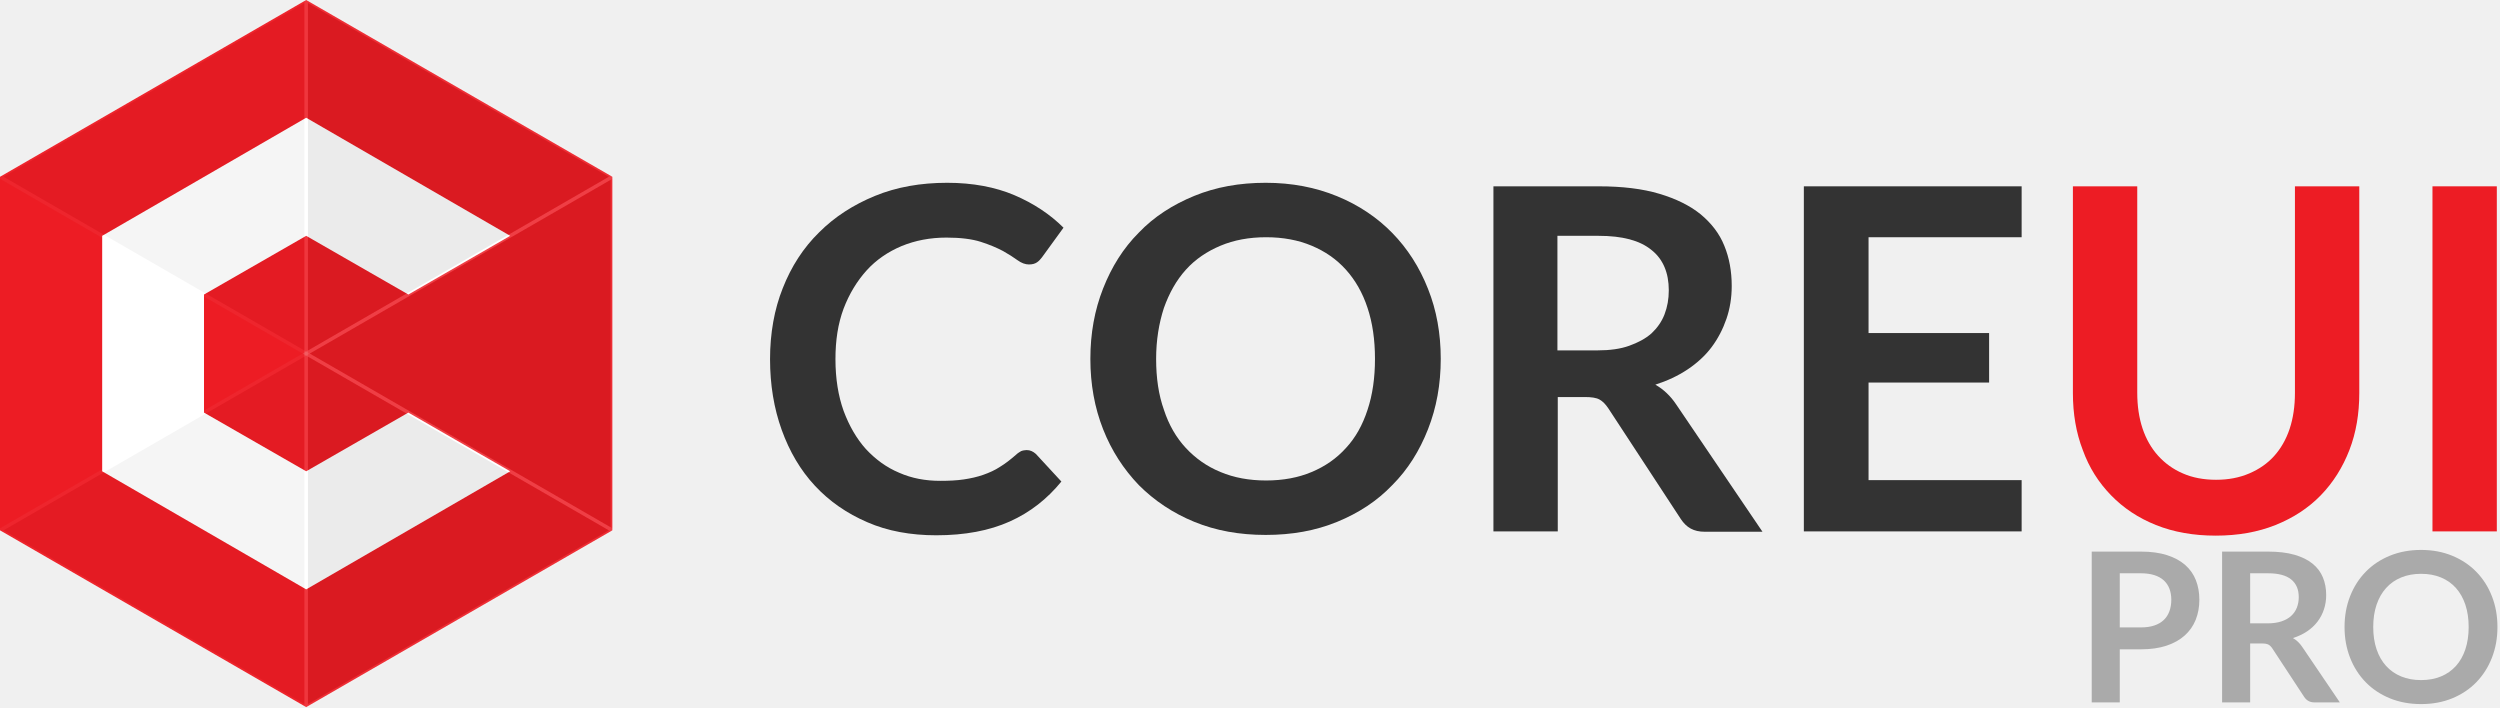
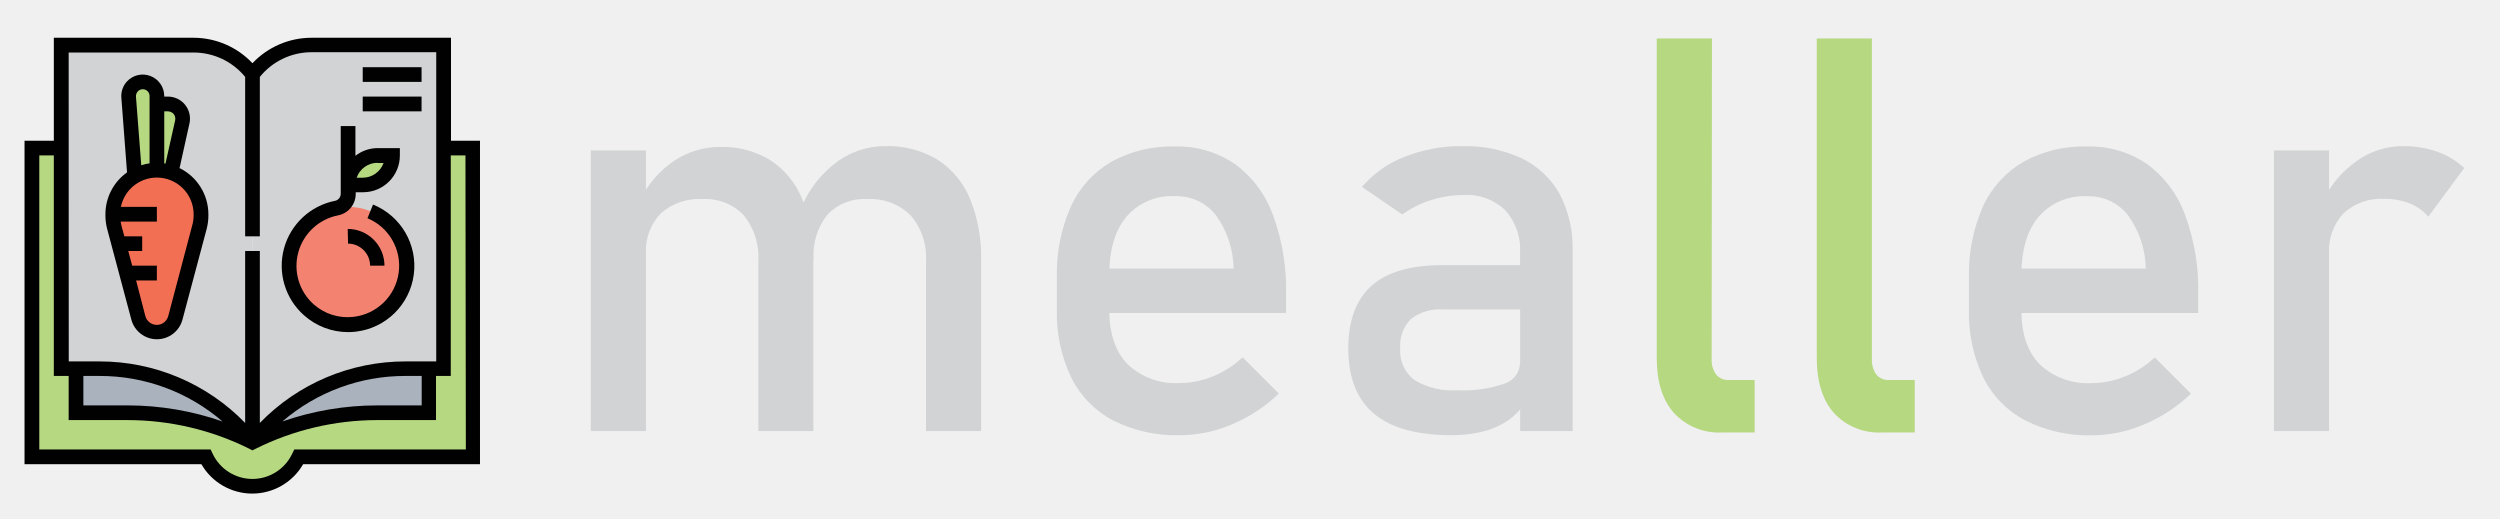
- <svg xmlns="http://www.w3.org/2000/svg" version="1.1" id="Warstwa_1" x="0px" y="0px" width="707.1px" height="200px" viewBox="0 0 707.1 200" enable-background="new 0 0 707.1 200" xml:space="preserve">
-   <polygon fill="#ED1C24" points="0,150 0,50 86.6,0 173.2,50 173.2,150 86.6,200 " />
-   <polygon fill="#FFFFFF" points="86.6,133.3 57.7,116.7 57.7,83.3 86.6,66.7 115.5,83.3 144.3,66.7 86.6,33.3 28.9,66.7 28.9,133.3   86.6,166.7 144.3,133.3 115.5,116.7 " />
-   <polygon opacity="0.04" stroke="#FFFFFF" stroke-miterlimit="10" enable-background="new    " points="0,50 86.6,100 86.6,0 " />
-   <polygon opacity="0.04" stroke="#FFFFFF" stroke-miterlimit="10" enable-background="new    " points="0,150 86.6,200 86.6,100 " />
-   <polygon opacity="0.08" stroke="#FFFFFF" stroke-miterlimit="10" enable-background="new    " points="86.6,100 173.2,150 173.2,50   " />
-   <polygon fill-opacity="0" points="86.6,100 0,50 0,150 " />
-   <polygon opacity="0.08" stroke="#FFFFFF" stroke-miterlimit="10" enable-background="new    " points="173.2,150 86.6,100 86.6,200   " />
-   <polygon opacity="0.08" stroke="#FFFFFF" stroke-miterlimit="10" enable-background="new    " points="173.2,50 86.6,0 86.6,100 " />
-   <g>
-     <path fill="#333333" d="M290.4,127.3c1,0,1.8,0.4,2.6,1.1l7.2,7.8c-4,4.9-8.8,8.7-14.6,11.3c-5.8,2.6-12.7,3.9-20.8,3.9   c-7.2,0-13.8-1.2-19.5-3.7c-5.8-2.5-10.7-5.9-14.8-10.3c-4.1-4.4-7.2-9.7-9.4-15.8c-2.2-6.1-3.3-12.8-3.3-20   c0-7.3,1.2-14.1,3.6-20.1c2.4-6.1,5.8-11.4,10.3-15.8c4.4-4.4,9.7-7.8,15.8-10.3s12.9-3.7,20.4-3.7c7.2,0,13.6,1.2,19,3.5   s10.1,5.4,13.9,9.2l-6.1,8.4c-0.4,0.5-0.8,1-1.4,1.4s-1.3,0.6-2.3,0.6s-2.1-0.4-3.2-1.2s-2.5-1.7-4.1-2.6c-1.7-0.9-3.8-1.8-6.3-2.6   c-2.5-0.8-5.8-1.2-9.7-1.2c-4.6,0-8.8,0.8-12.7,2.4c-3.8,1.6-7.2,3.9-9.9,6.9s-4.9,6.6-6.5,10.8c-1.6,4.3-2.3,9-2.3,14.3   c0,5.5,0.8,10.4,2.3,14.6c1.6,4.3,3.7,7.9,6.3,10.8c2.7,2.9,5.8,5.2,9.4,6.7c3.6,1.6,7.5,2.3,11.6,2.3c2.5,0,4.7-0.1,6.7-0.4   c2-0.3,3.8-0.7,5.5-1.3s3.3-1.3,4.8-2.3c1.5-0.9,3-2.1,4.5-3.4c0.4-0.4,0.9-0.7,1.4-1C289.3,127.4,289.9,127.3,290.4,127.3z" />
-     <path fill="#333333" d="M407.5,101.5c0,7.2-1.2,13.8-3.6,19.9s-5.7,11.4-10.1,15.8c-4.3,4.5-9.5,7.9-15.6,10.4s-12.8,3.7-20.2,3.7   c-7.4,0-14.1-1.2-20.2-3.7s-11.3-6-15.7-10.4c-4.3-4.5-7.7-9.7-10.1-15.8c-2.4-6.1-3.6-12.7-3.6-19.9c0-7.2,1.2-13.8,3.6-19.9   s5.7-11.4,10.1-15.8c4.3-4.5,9.6-7.9,15.7-10.4s12.8-3.7,20.2-3.7c7.4,0,14.1,1.3,20.2,3.8s11.3,6,15.6,10.4   c4.3,4.4,7.7,9.7,10.1,15.8C406.3,87.7,407.5,94.3,407.5,101.5z M388.9,101.5c0-5.4-0.7-10.2-2.1-14.4c-1.4-4.3-3.5-7.9-6.1-10.8   c-2.7-3-5.9-5.2-9.7-6.8c-3.8-1.6-8.1-2.4-12.9-2.4s-9.1,0.8-12.9,2.4s-7.1,3.8-9.8,6.8c-2.7,3-4.7,6.6-6.2,10.8   c-1.4,4.3-2.2,9.1-2.2,14.4c0,5.4,0.7,10.2,2.2,14.4c1.4,4.3,3.5,7.9,6.2,10.8s5.9,5.2,9.8,6.8c3.8,1.6,8.1,2.4,12.9,2.4   s9.1-0.8,12.9-2.4c3.8-1.6,7-3.8,9.7-6.8c2.7-2.9,4.7-6.5,6.1-10.8C388.2,111.7,388.9,106.9,388.9,101.5z" />
-     <path fill="#333333" d="M440.6,112.2v38.1h-18.2V52.7h29.8c6.7,0,12.4,0.7,17.1,2.1c4.7,1.4,8.6,3.3,11.7,5.8   c3,2.5,5.3,5.4,6.7,8.9c1.4,3.4,2.1,7.2,2.1,11.4c0,3.3-0.5,6.4-1.5,9.3s-2.4,5.6-4.2,8c-1.8,2.4-4.1,4.5-6.8,6.3   c-2.7,1.8-5.7,3.2-9.1,4.3c2.3,1.3,4.3,3.2,5.9,5.6l24.4,36h-16.3c-1.6,0-2.9-0.3-4-0.9c-1.1-0.6-2-1.5-2.8-2.7l-20.5-31.3   c-0.8-1.2-1.6-2-2.5-2.5s-2.3-0.7-4.1-0.7h-7.7V112.2z M440.6,99.1h11.3c3.4,0,6.4-0.4,8.9-1.3s4.6-2,6.3-3.5   c1.6-1.5,2.9-3.3,3.7-5.4c0.8-2.1,1.2-4.3,1.2-6.8c0-4.9-1.6-8.8-4.9-11.4c-3.3-2.7-8.2-4-15-4h-11.6v32.4   C440.5,99.1,440.6,99.1,440.6,99.1z" />
-     <path fill="#333333" d="M571.8,52.7v14.4h-43.3v27.1h34.1v14h-34.1v27.6h43.3v14.5h-61.6V52.7H571.8z" />
-     <path fill="#ED1C24" d="M626.8,135.7c3.5,0,6.6-0.6,9.4-1.8c2.8-1.2,5.1-2.8,7-4.9c1.9-2.1,3.4-4.7,4.4-7.7s1.5-6.4,1.5-10.1V52.7   h18.2v58.5c0,5.8-0.9,11.2-2.8,16.1c-1.9,4.9-4.6,9.2-8.1,12.8c-3.5,3.6-7.8,6.4-12.8,8.4s-10.6,3-16.9,3s-11.9-1-16.9-3   s-9.2-4.8-12.7-8.4c-3.5-3.6-6.2-7.8-8-12.8c-1.9-4.9-2.8-10.3-2.8-16.1V52.7h18.2v58.4c0,3.7,0.5,7.1,1.5,10.1s2.5,5.6,4.4,7.7   s4.2,3.8,7,5C620.1,135.1,623.3,135.7,626.8,135.7z" />
-     <path fill="#ED1C24" d="M706.2,150.3H688V52.7h18.2V150.3z" />
-   </g>
-   <g>
-     <path fill="#AAAAAA" d="M599.558,183.654v15.016h-7.936v-42.657h13.895c2.852,0,5.32,0.335,7.404,1.003   c2.085,0.669,3.806,1.604,5.163,2.803c1.356,1.2,2.359,2.636,3.009,4.307c0.649,1.672,0.974,3.501,0.974,5.487   c0,2.065-0.345,3.958-1.032,5.679c-0.689,1.722-1.722,3.201-3.098,4.439c-1.377,1.239-3.098,2.203-5.163,2.892   c-2.064,0.688-4.483,1.032-7.257,1.032h-5.959V183.654z M599.558,177.459h5.959c1.455,0,2.724-0.182,3.806-0.545   c1.081-0.364,1.977-0.886,2.685-1.563c0.708-0.679,1.239-1.505,1.593-2.479s0.531-2.06,0.531-3.26c0-1.141-0.177-2.173-0.531-3.098   c-0.354-0.924-0.885-1.711-1.593-2.359c-0.708-0.649-1.604-1.146-2.685-1.49c-1.082-0.344-2.351-0.517-3.806-0.517h-5.959V177.459z   " />
-     <path fill="#AAAAAA" d="M636.433,182.002v16.668h-7.936v-42.657h13.01c2.91,0,5.403,0.301,7.479,0.9   c2.074,0.6,3.775,1.44,5.104,2.521c1.327,1.082,2.301,2.375,2.92,3.88c0.62,1.504,0.93,3.161,0.93,4.971   c0,1.436-0.212,2.793-0.635,4.07c-0.423,1.279-1.032,2.439-1.829,3.481c-0.796,1.043-1.779,1.957-2.949,2.743   c-1.171,0.787-2.503,1.416-3.998,1.889c1.004,0.57,1.868,1.386,2.597,2.448l10.679,15.753h-7.139c-0.688,0-1.273-0.138-1.756-0.413   c-0.481-0.275-0.89-0.668-1.224-1.18l-8.969-13.659c-0.334-0.511-0.703-0.874-1.105-1.091c-0.403-0.217-0.999-0.325-1.785-0.325   L636.433,182.002L636.433,182.002z M636.433,176.309h4.956c1.494,0,2.798-0.187,3.909-0.561c1.11-0.373,2.025-0.89,2.743-1.549   c0.718-0.658,1.254-1.44,1.607-2.345c0.354-0.904,0.531-1.897,0.531-2.979c0-2.163-0.713-3.825-2.139-4.985   s-3.604-1.741-6.534-1.741h-5.074L636.433,176.309L636.433,176.309z" />
-     <path fill="#AAAAAA" d="M706.378,177.342c0,3.127-0.521,6.022-1.563,8.688c-1.043,2.665-2.508,4.971-4.396,6.918   c-1.888,1.946-4.159,3.466-6.814,4.558c-2.655,1.091-5.596,1.637-8.82,1.637c-3.226,0-6.171-0.546-8.836-1.637   c-2.665-1.092-4.946-2.611-6.844-4.558c-1.898-1.947-3.368-4.253-4.41-6.918c-1.043-2.665-1.563-5.561-1.563-8.688   s0.521-6.023,1.563-8.688c1.042-2.664,2.512-4.971,4.41-6.917c1.897-1.947,4.179-3.467,6.844-4.559   c2.665-1.091,5.61-1.637,8.836-1.637c3.225,0,6.165,0.551,8.82,1.652s4.927,2.62,6.814,4.558s3.353,4.238,4.396,6.902   C705.857,171.318,706.378,174.215,706.378,177.342z M698.236,177.342c0-2.341-0.31-4.44-0.929-6.299s-1.51-3.437-2.67-4.734   s-2.571-2.291-4.233-2.979s-3.535-1.032-5.619-1.032c-2.085,0-3.964,0.344-5.635,1.032c-1.672,0.688-3.093,1.682-4.263,2.979   c-1.171,1.298-2.07,2.876-2.699,4.734c-0.63,1.858-0.944,3.958-0.944,6.299c0,2.34,0.314,4.439,0.944,6.298   c0.629,1.858,1.528,3.433,2.699,4.72c1.17,1.289,2.591,2.277,4.263,2.965c1.671,0.688,3.55,1.032,5.635,1.032   c2.084,0,3.957-0.344,5.619-1.032c1.662-0.688,3.073-1.676,4.233-2.965c1.16-1.287,2.051-2.861,2.67-4.72   S698.236,179.682,698.236,177.342z" />
-   </g>
+ <svg xmlns="http://www.w3.org/2000/svg" id="Layer_1" data-name="Layer 1" viewBox="0 0 325.11 67.4">
+   <defs>
+     <style>.cls-1{fill:#d1d3d4;}.cls-2{fill:#b6d881;}.cls-3{fill:#aab2bd;}.cls-4{fill:#f36f54;}.cls-5{fill:#f48270;}.cls-6{fill:#010101;}</style>
+   </defs>
+   <path class="cls-1" d="M76.83,19.57H84V56.06H76.83ZM98.62,34a8.67,8.67,0,0,0-1.89-6,6.89,6.89,0,0,0-5.38-2.11,7.46,7.46,0,0,0-5.43,1.87A7,7,0,0,0,84,33l-.74-7a13.07,13.07,0,0,1,4.41-5.09,10.72,10.72,0,0,1,6-1.8,11.82,11.82,0,0,1,6.54,1.74,10.93,10.93,0,0,1,4.13,5.08,20.47,20.47,0,0,1,1.43,8V56.06H98.62Zm21.8,0a8.37,8.37,0,0,0-2-6,7.42,7.42,0,0,0-5.63-2.11,6.58,6.58,0,0,0-5.17,2,8.39,8.39,0,0,0-1.82,5.77l-1.45-7A14,14,0,0,1,108.91,21a10.63,10.63,0,0,1,6.24-2,12.48,12.48,0,0,1,6.73,1.74,11,11,0,0,1,4.25,5.08,19.93,19.93,0,0,1,1.46,8V56.06h-7.17Z" />
+   <path class="cls-1" d="M144.78,54.69a12.62,12.62,0,0,1-5.46-5.57,19.22,19.22,0,0,1-1.88-8.88V36.13a21.49,21.49,0,0,1,1.81-9.25,12.92,12.92,0,0,1,5.25-5.83,16.22,16.22,0,0,1,8.3-2,13.17,13.17,0,0,1,7.8,2.29,14.13,14.13,0,0,1,4.94,6.61,28.19,28.19,0,0,1,1.71,10.37V40.7H142.64V34.93h17.79a12.31,12.31,0,0,0-2.3-6.94,6.49,6.49,0,0,0-5.33-2.48,7.77,7.77,0,0,0-6.31,2.67q-2.24,2.68-2.23,7.56v4.64c0,3,.79,5.35,2.39,7a9.07,9.07,0,0,0,6.78,2.43,11.25,11.25,0,0,0,4.33-.88,12.31,12.31,0,0,0,3.83-2.46l4.71,4.71a19.84,19.84,0,0,1-6.08,4,17.31,17.31,0,0,1-6.79,1.42A18.26,18.26,0,0,1,144.78,54.69Z" />
+   <path class="cls-1" d="M178.68,53.8q-3.35-2.8-3.34-8.49c0-3.61,1-6.32,3-8.13s5.12-2.7,9.25-2.7H198l.49,5.76H187.68a6.16,6.16,0,0,0-4.21,1.25,4.9,4.9,0,0,0-1.38,3.82,4.73,4.73,0,0,0,1.84,4.11,9.59,9.59,0,0,0,5.61,1.33,16.31,16.31,0,0,0,6.13-.87,2.89,2.89,0,0,0,2-2.75l.74,5.14a8.41,8.41,0,0,1-2.33,2.42,10.16,10.16,0,0,1-3.22,1.43,16.73,16.73,0,0,1-4.12.47Q182,56.59,178.68,53.8Zm19-20.87a7.67,7.67,0,0,0-1.91-5.57,7.18,7.18,0,0,0-5.43-2,14.06,14.06,0,0,0-4.27.67,12.78,12.78,0,0,0-3.71,1.86l-5.24-3.58a13.62,13.62,0,0,1,5.47-3.89A19.82,19.82,0,0,1,190.14,19a17.48,17.48,0,0,1,7.77,1.6,11.22,11.22,0,0,1,4.92,4.64,15,15,0,0,1,1.68,7.33V56.06h-6.82Z" />
+   <path class="cls-2" d="M222.59,46.64a3.2,3.2,0,0,0,.58,2.06,2,2,0,0,0,1.63.72h3.38v6.82H224a8,8,0,0,1-6.31-2.53q-2.24-2.53-2.24-7.14V5h7.18Z" />
+   <path class="cls-2" d="M243.43,46.64A3.26,3.26,0,0,0,244,48.7a2,2,0,0,0,1.64.72H249v6.82H244.8a8,8,0,0,1-6.31-2.53c-1.48-1.69-2.23-4.07-2.23-7.14V5h7.17Z" />
+   <path class="cls-1" d="M263.4,54.69a12.69,12.69,0,0,1-5.47-5.57,19.35,19.35,0,0,1-1.88-8.88V36.13a21.64,21.64,0,0,1,1.81-9.25,12.94,12.94,0,0,1,5.26-5.83,16.2,16.2,0,0,1,8.3-2,13.19,13.19,0,0,1,7.8,2.29,14.2,14.2,0,0,1,4.94,6.61,28.19,28.19,0,0,1,1.71,10.37V40.7H261.26V34.93h17.79A12.23,12.23,0,0,0,276.74,28a6.47,6.47,0,0,0-5.32-2.48,7.77,7.77,0,0,0-6.31,2.67q-2.24,2.68-2.24,7.56v4.64q0,4.54,2.39,7a9.11,9.11,0,0,0,6.79,2.43,11.24,11.24,0,0,0,4.32-.88,12.35,12.35,0,0,0,3.84-2.46l4.71,4.71a19.84,19.84,0,0,1-6.08,4,17.34,17.34,0,0,1-6.79,1.42A18.24,18.24,0,0,1,263.4,54.69Z" />
+   <path class="cls-1" d="M295.71,19.57h7.17V56.06h-7.17Zm17.68,6.89a8.62,8.62,0,0,0-3.34-.6,7.18,7.18,0,0,0-5.29,1.88A7.1,7.1,0,0,0,302.88,33l-.74-7a13.47,13.47,0,0,1,4.36-5.08A10.35,10.35,0,0,1,312.41,19a13.44,13.44,0,0,1,4.52.72,10.15,10.15,0,0,1,3.53,2.13l-4.68,6.33A6,6,0,0,0,313.39,26.46Z" />
+   <path class="cls-2" d="M61.51,19.26V59.41H38.87a6.68,6.68,0,0,1-12.08,0H4.15V19.26H8V47.94H9.89v5.73h6.75a36.15,36.15,0,0,1,15.87,3.68,2.3,2.3,0,0,1,.32.15l.35-.17a35.79,35.79,0,0,1,7.53-2.69,36.32,36.32,0,0,1,8.32-1h6.75V47.94h1.91V19.26Z" />
+   <path class="cls-3" d="M55.78,47.94v5.73H49a36.32,36.32,0,0,0-8.32,1,35.79,35.79,0,0,0-7.53,2.69l-.08-.17a25.52,25.52,0,0,1,19.63-9.22Z" />
+   <path class="cls-3" d="M32.51,57.35a36.15,36.15,0,0,0-15.87-3.68H9.89V47.94h3a25.45,25.45,0,0,1,19.64,9.25Z" />
+   <path class="cls-1" d="M57.69,5.87V47.94h-5A25.52,25.52,0,0,0,33.1,57.16l.08.17-.35.17V9.7a9.57,9.57,0,0,1,7.65-3.83Z" />
+   <path class="cls-1" d="M32.58,57.19a25.45,25.45,0,0,0-19.64-9.25H8V5.87H25.18A9.54,9.54,0,0,1,32.83,9.7V57.5a2.3,2.3,0,0,0-.32-.15Z" />
+   <path class="cls-2" d="M20.4,13.52v8.6a5.62,5.62,0,0,0-2.87.79l-.8-10.28c0-.05,0-.09,0-.15a1.84,1.84,0,0,1,3.68,0Z" />
+   <path class="cls-2" d="M20.4,22.12v-8.6h1.45a1.9,1.9,0,0,1,1.86,2.32l-1.39,6.28-.11.3Z" />
+   <path class="cls-4" d="M17.53,22.91a5.62,5.62,0,0,1,2.87-.79l1.81.3a5.58,5.58,0,0,1,2.25,1.39,5.67,5.67,0,0,1,1.68,4.05v.2A6,6,0,0,1,26,29.54L22.81,41.31a2.49,2.49,0,0,1-4.82,0L14.86,29.54a5.56,5.56,0,0,1-.19-1.48v-.2A5.69,5.69,0,0,1,17.53,22.91Z" />
+   <path class="cls-2" d="M49.09,20.21H51A3.82,3.82,0,0,1,47.17,24H45.26A3.82,3.82,0,0,1,49.09,20.21Z" />
+   <path class="cls-5" d="M45.26,26.9a7.67,7.67,0,1,1-1.49.15A7.31,7.31,0,0,1,45.26,26.9Z" />
+   <path class="cls-6" d="M58.65,18.3V4.91H40.48a10.57,10.57,0,0,0-7.65,3.31,10.55,10.55,0,0,0-7.65-3.31H7V18.3H3.19V60.37h23a7.64,7.64,0,0,0,13.23,0h23V18.3ZM8.93,6.83H25.18A8.66,8.66,0,0,1,31.88,10V30.73h1.91V10a8.64,8.64,0,0,1,6.69-3.21H56.73V47h-4a26.35,26.35,0,0,0-18.94,8V32.64H31.88V55a26.35,26.35,0,0,0-18.94-8h-4Zm1.91,42.06h2.1a24.4,24.4,0,0,1,16,5.92,37.49,37.49,0,0,0-12.28-2.09H10.84Zm44,0v3.83H49a37.49,37.49,0,0,0-12.28,2.09,24.43,24.43,0,0,1,16-5.92Zm5.74,9.56H38.27L38,59a5.72,5.72,0,0,1-10.35,0l-.26-.55H5.11V20.21H7V48.89H8.93v5.74h7.7a35.57,35.57,0,0,1,15.78,3.72l.42.22.43-.22A35.5,35.5,0,0,1,49,54.63h7.7V48.89h1.92V20.21h1.91Z" />
+   <path class="cls-6" d="M17.08,41.56a3.44,3.44,0,0,0,6.65,0l3.14-11.77h0a6.78,6.78,0,0,0,.23-1.72v-.21a6.7,6.7,0,0,0-3.75-6l1.29-5.81a2.87,2.87,0,0,0-2.8-3.49h-.48v-.07a2.8,2.8,0,0,0-4.85-1.9,2.82,2.82,0,0,0-.73,2.11l.74,9.72a6.67,6.67,0,0,0-2.81,5.44v.21a6.78,6.78,0,0,0,.23,1.72Zm8.1-13.7v.21A4.72,4.72,0,0,1,25,29.3L21.89,41.06a1.54,1.54,0,0,1-3,0L17.7,36.47h2.7V34.55H17.19l-.51-1.91h1.81V30.73H16.17l-.39-1.43a4,4,0,0,1-.09-.48H20.4V26.9H15.72a4.78,4.78,0,0,1,9.46,1ZM21.84,14.48a1,1,0,0,1,.75.35,1,1,0,0,1,.19.81l-1.26,5.63-.16,0V14.48Zm-4.16-1.92a.91.91,0,0,1,.24-.67.88.88,0,0,1,1.53.6v8.75a6.52,6.52,0,0,0-1.08.25Z" />
+   <path class="cls-6" d="M39.53,41a8.61,8.61,0,0,0,5.75,2.19,8.06,8.06,0,0,0,1-.06,8.61,8.61,0,0,0,2.23-16.53l-.72,1.78A6.69,6.69,0,0,1,46,41.2a6.62,6.62,0,0,1-5.24-1.65A6.7,6.7,0,0,1,44,28a2.84,2.84,0,0,0,2.26-2.8V25h1A4.78,4.78,0,0,0,52,20.21v-.95H49.09a4.72,4.72,0,0,0-2.87,1V16.39H44.31v8.8a.93.93,0,0,1-.72.92A8.61,8.61,0,0,0,39.53,41Zm9.56-19.8h.79a2.88,2.88,0,0,1-2.71,1.91h-.79A2.88,2.88,0,0,1,49.09,21.17Z" />
+   <path class="cls-6" d="M45.26,31.68a2.88,2.88,0,0,1,2.87,2.87H50a4.79,4.79,0,0,0-4.78-4.78Z" />
+   <path class="cls-6" d="M47.17,8.74h7.65v1.91H47.17Z" />
+   <path class="cls-6" d="M47.17,12.56h7.65v1.92H47.17Z" />
</svg>
